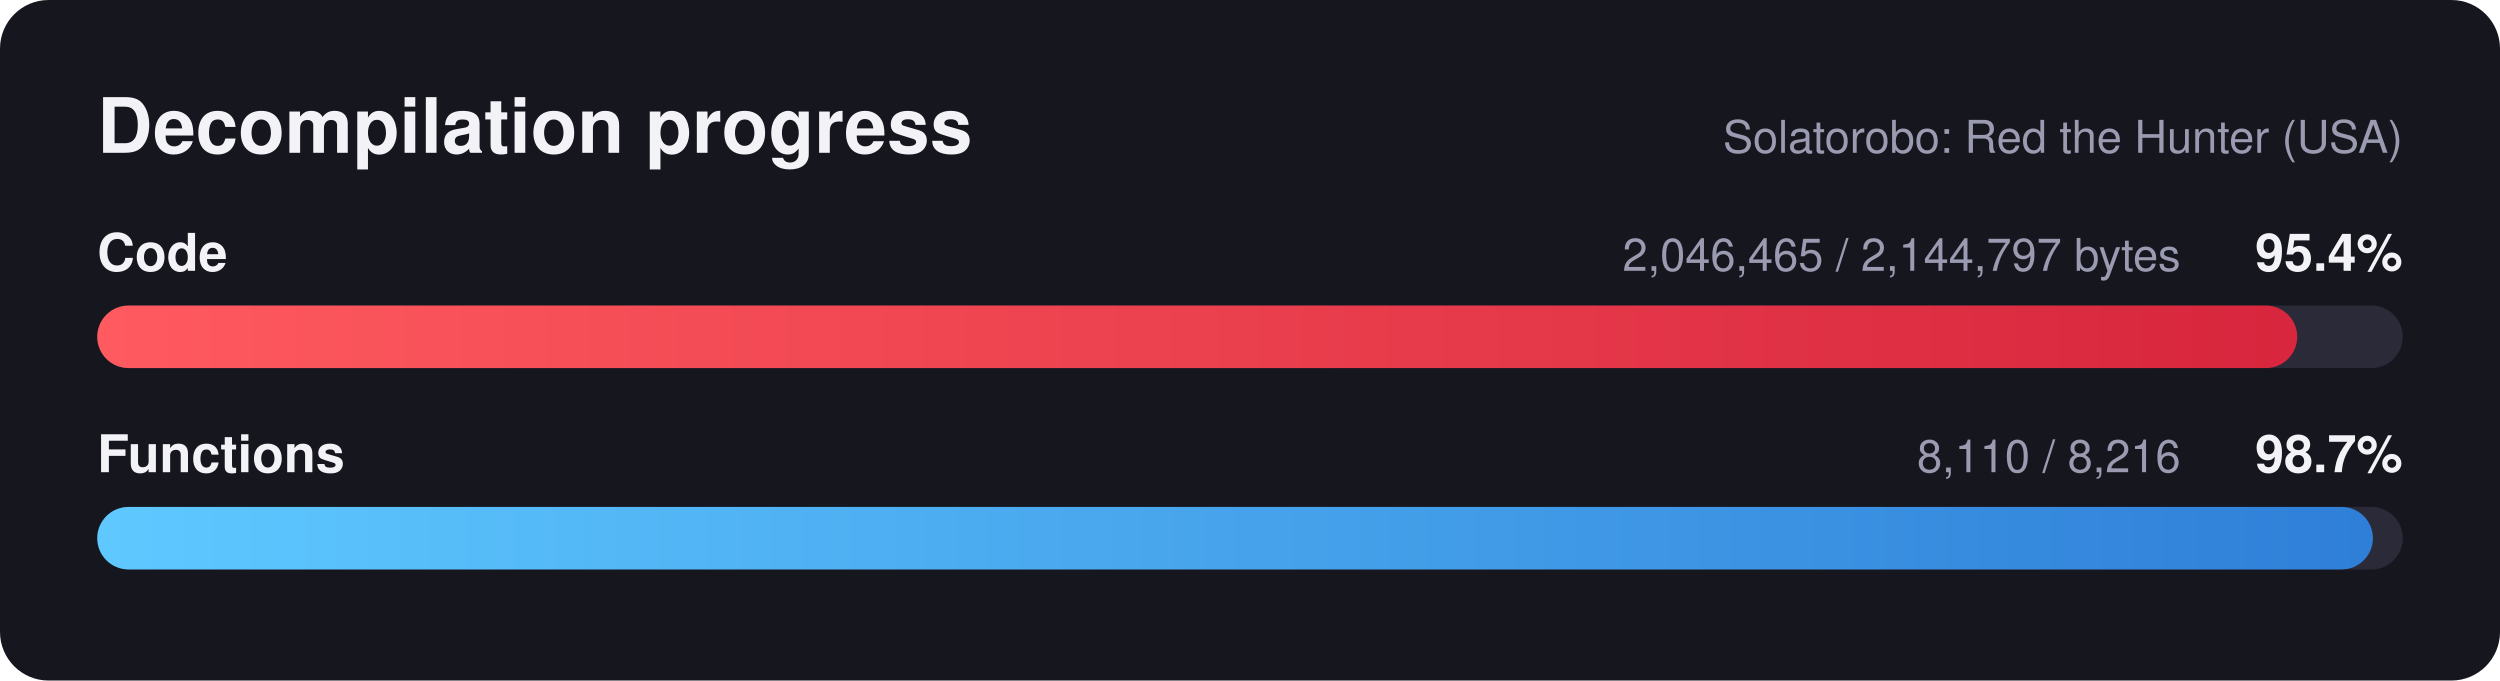
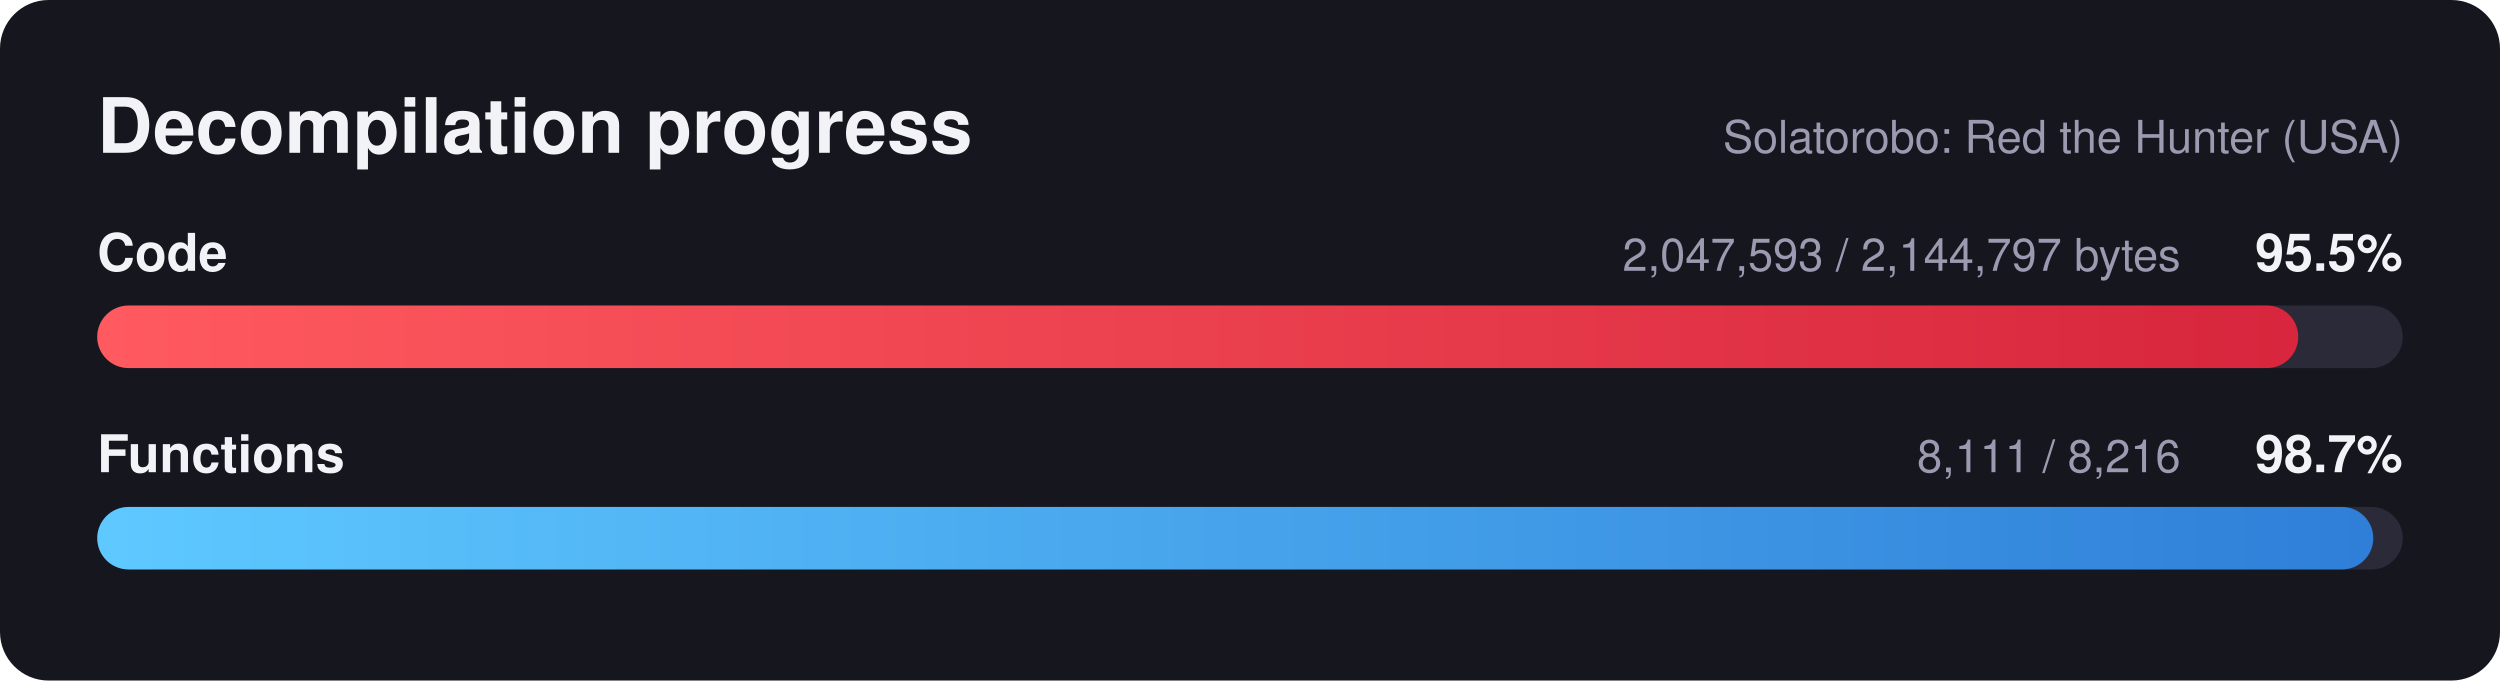
<svg xmlns="http://www.w3.org/2000/svg" width="720" height="196" viewBox="0 0 720 196" font-family="Segoe UI, Helvetica, Arial, sans-serif">
  <defs>
    <linearGradient id="red" x1="0" x2="1" y1="0" y2="0">
      <stop offset="0" stop-color="#ff5a5f" />
      <stop offset="1" stop-color="#d7263d" />
    </linearGradient>
    <linearGradient id="blue" x1="0" x2="1" y1="0" y2="0">
      <stop offset="0" stop-color="#5ec8ff" />
      <stop offset="1" stop-color="#2f7fd8" />
    </linearGradient>
  </defs>
  <rect width="720" height="196" rx="14" fill="#16161f" />
  <text x="28" y="44" fill="#f2f2f7" font-size="22" font-weight="700">Decompilation progress</text>
  <text x="692" y="44" fill="#9a9ab0" font-size="13" text-anchor="end">Solatorobo: Red the Hunter (USA)</text>
  <text x="28" y="78" fill="#f2f2f7" font-size="15" font-weight="600">Code</text>
-   <text x="692" y="78" fill="#f2f2f7" font-size="15" font-weight="700" text-anchor="end">95.4%</text>
-   <text x="628" y="78" fill="#9a9ab0" font-size="13" text-anchor="end">2,046,465 / 2,144,797 bytes</text>
+   <text x="692" y="78" fill="#f2f2f7" font-size="15" font-weight="700" text-anchor="end">95.5%</text>
+   <text x="628" y="78" fill="#9a9ab0" font-size="13" text-anchor="end">2,047,593 / 2,144,797 bytes</text>
  <rect x="28" y="88" width="664" height="18" rx="9.0" fill="#2a2a38" />
-   <rect x="28" y="88" width="633.6" height="18" rx="9.0" fill="url(#red)" />
+   <rect x="28" y="88" width="633.9" height="18" rx="9.0" fill="url(#red)" />
  <text x="28" y="136" fill="#f2f2f7" font-size="15" font-weight="600">Functions</text>
  <text x="692" y="136" fill="#f2f2f7" font-size="15" font-weight="700" text-anchor="end">98.7%</text>
-   <text x="628" y="136" fill="#9a9ab0" font-size="13" text-anchor="end">8,110 / 8,216</text>
+   <text x="628" y="136" fill="#9a9ab0" font-size="13" text-anchor="end">8,111 / 8,216</text>
  <rect x="28" y="146" width="664" height="18" rx="9.0" fill="#2a2a38" />
-   <rect x="28" y="146" width="655.4" height="18" rx="9.0" fill="url(#blue)" />
+   <rect x="28" y="146" width="655.5" height="18" rx="9.0" fill="url(#blue)" />
</svg>
